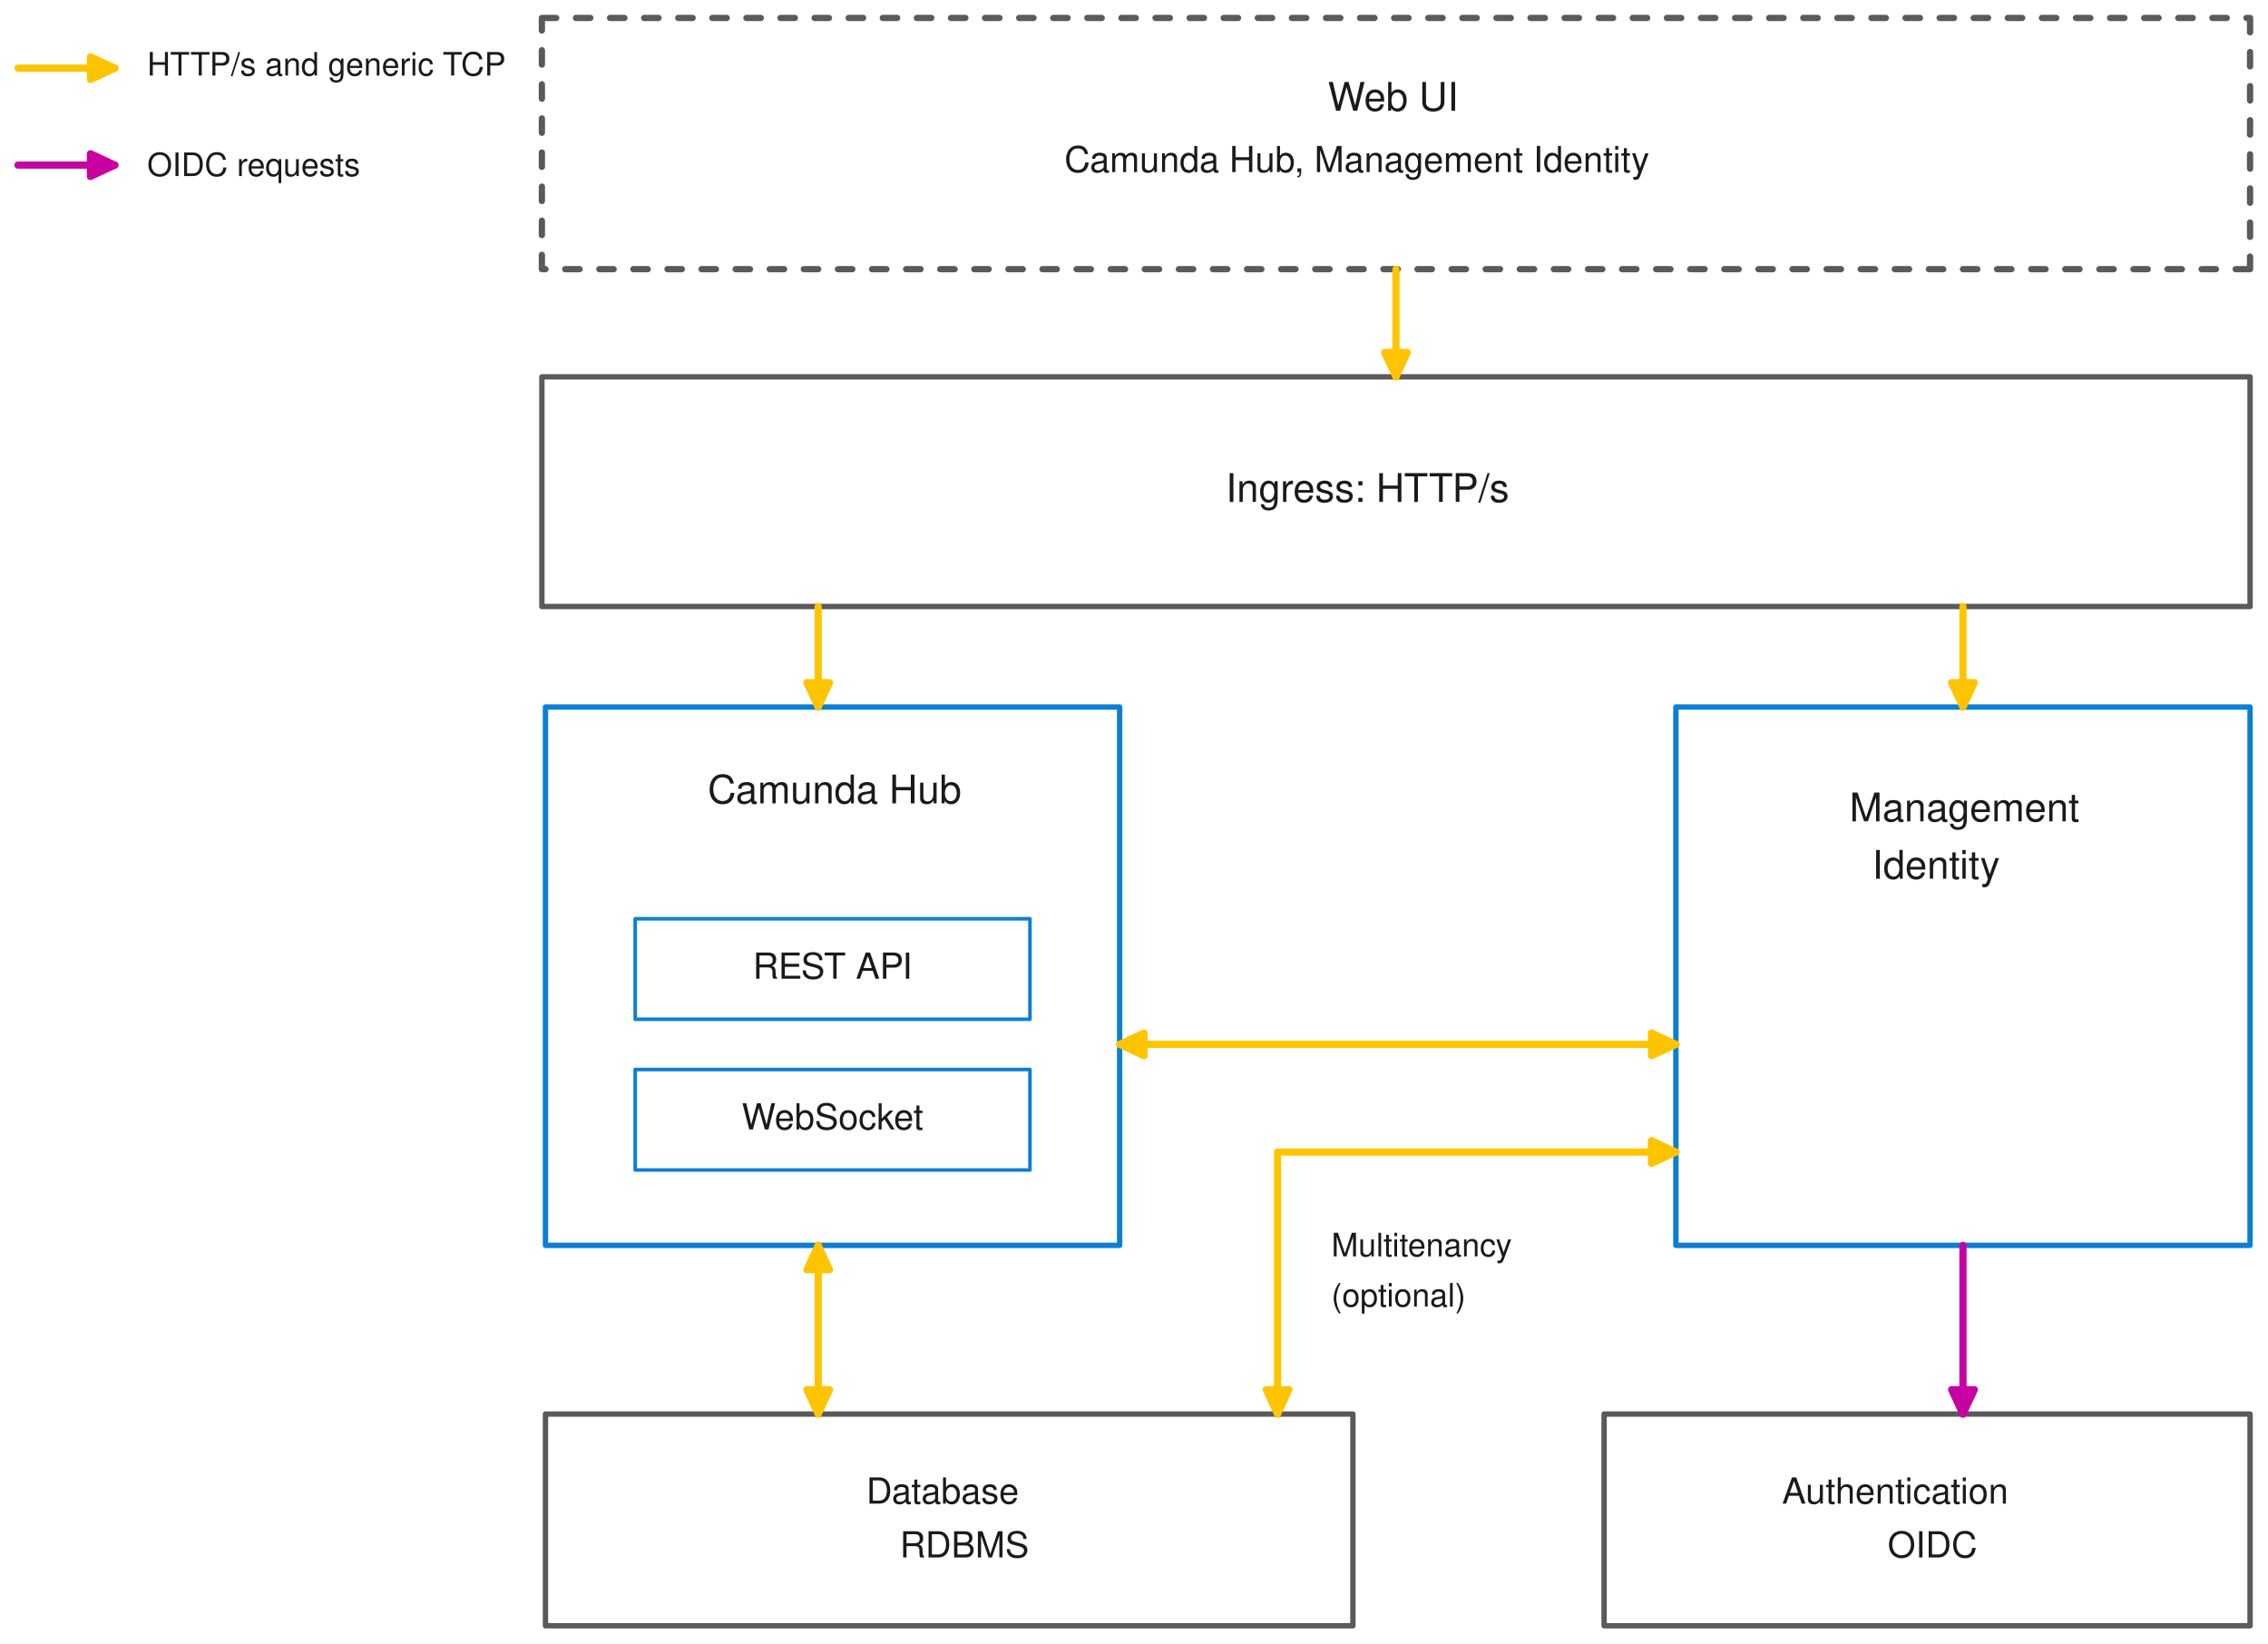
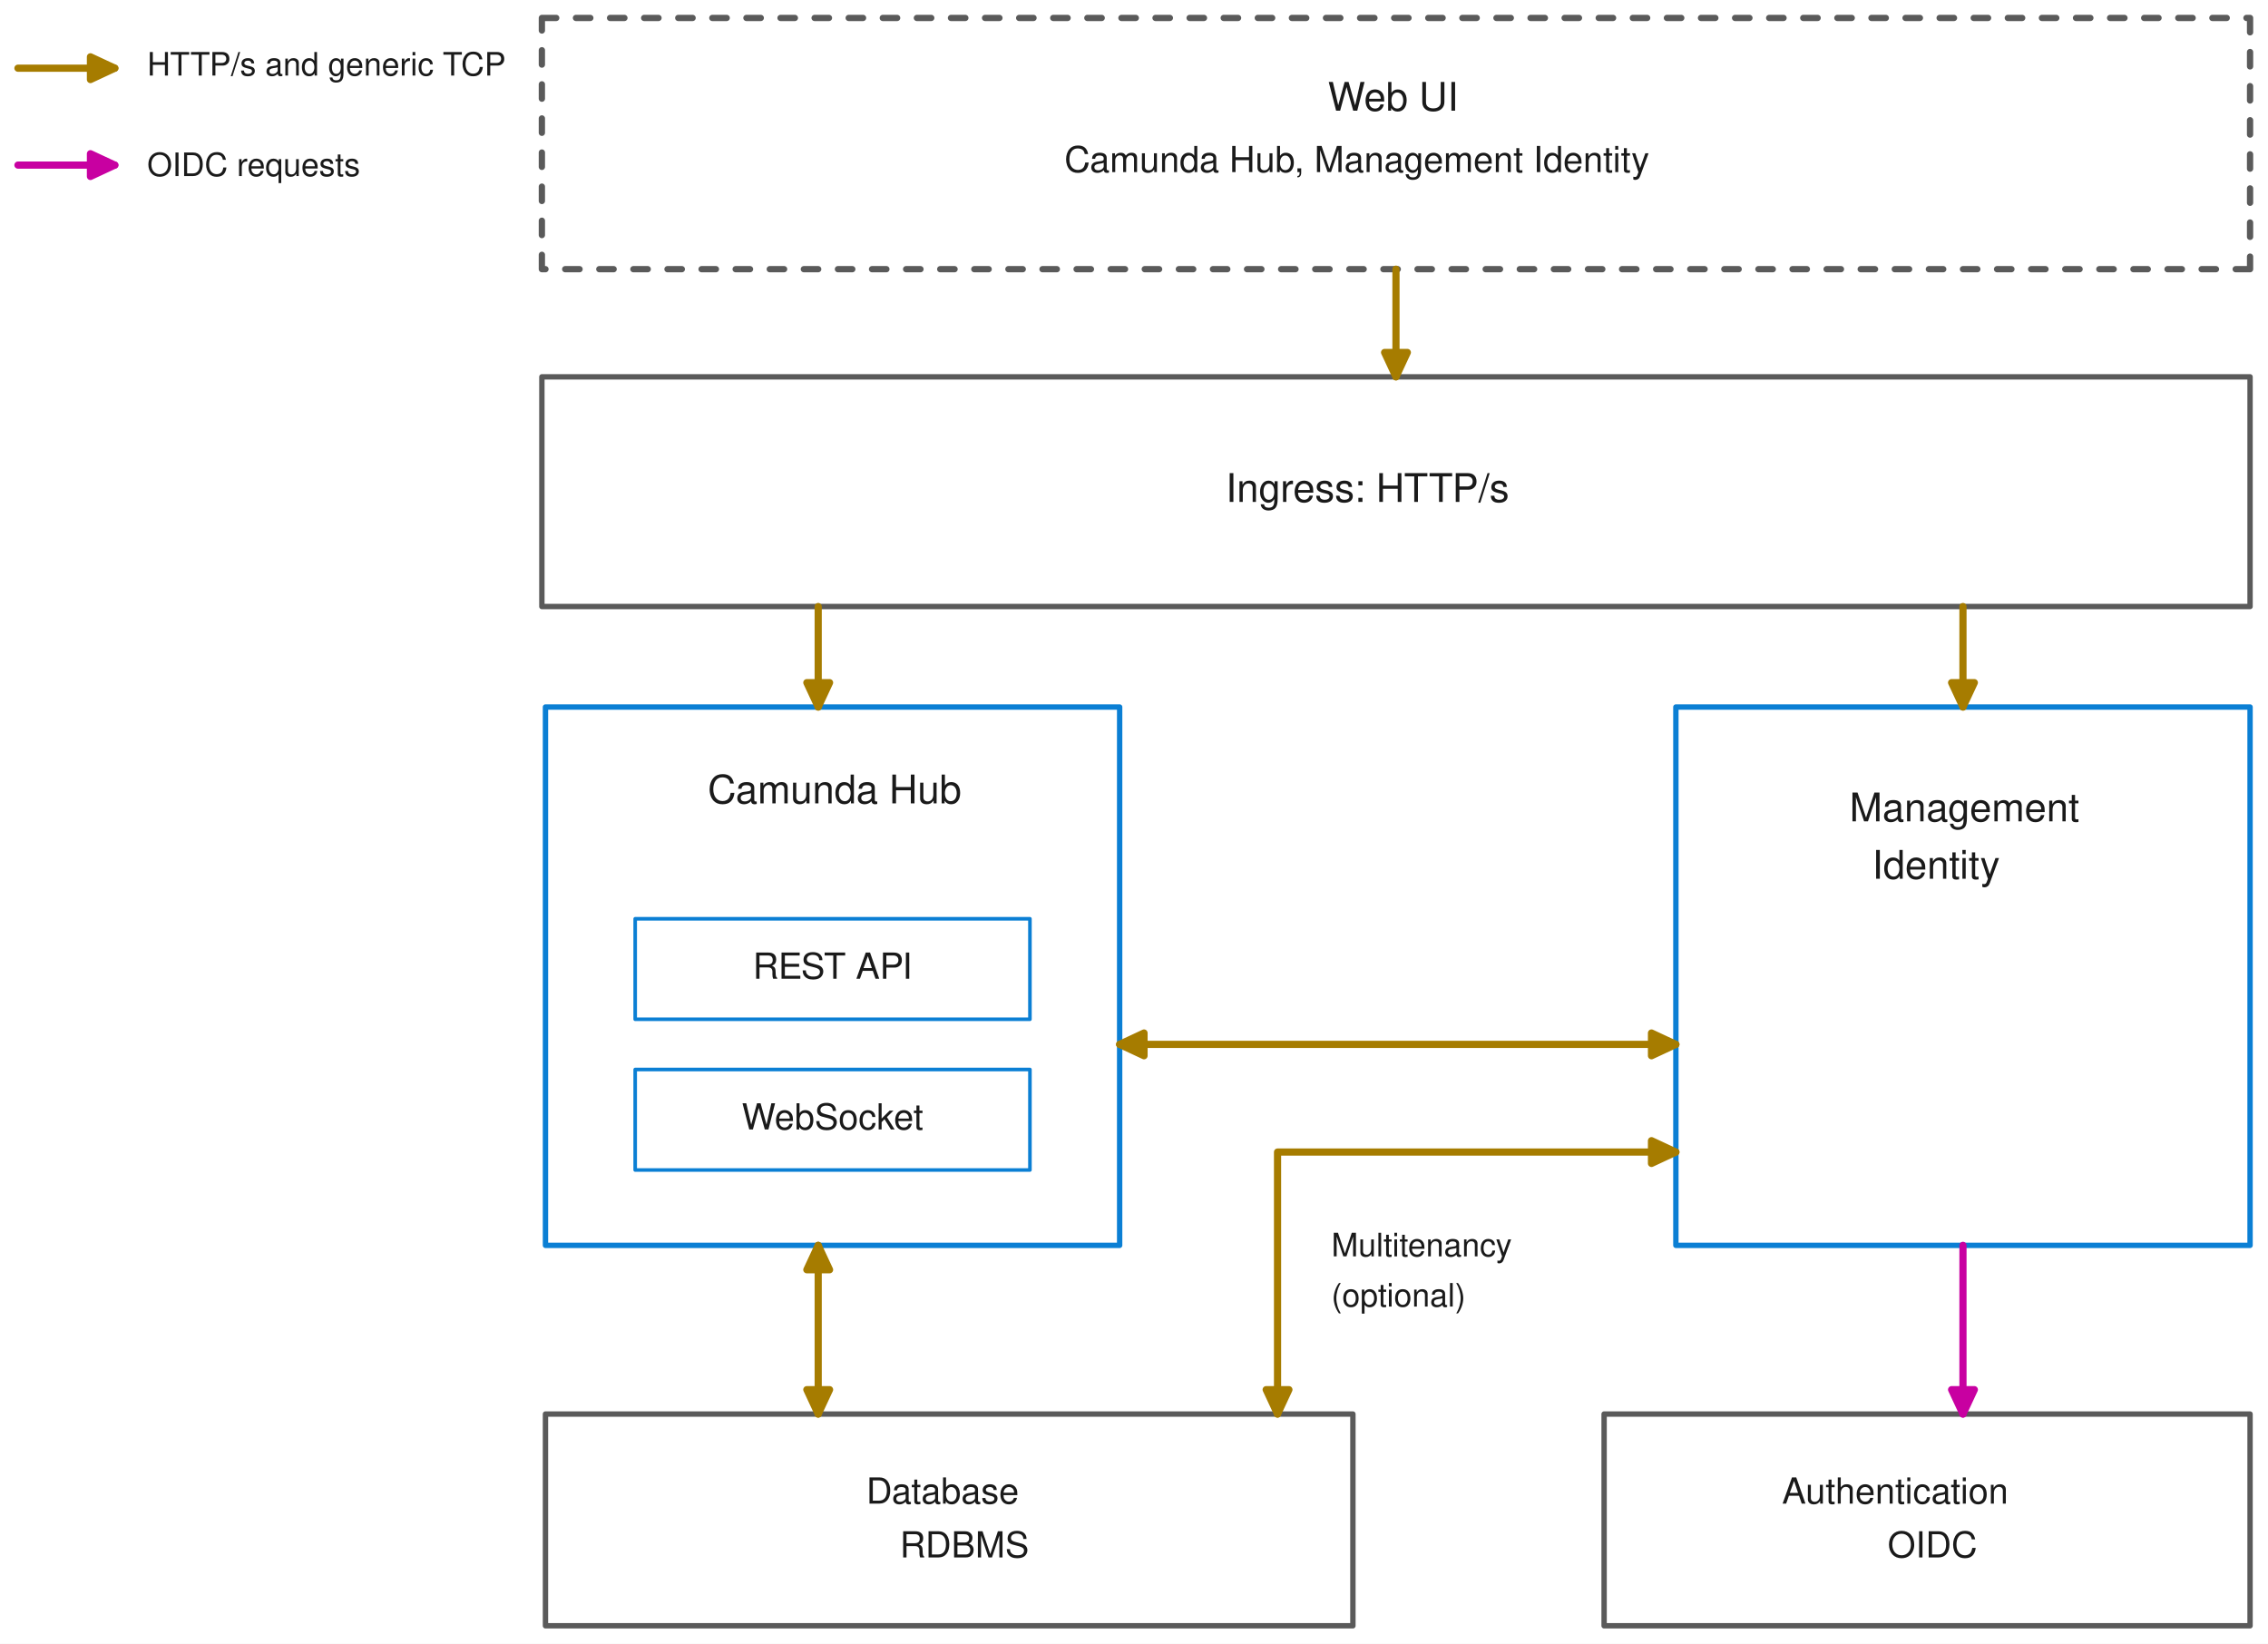
<svg xmlns="http://www.w3.org/2000/svg" version="1.1" viewBox="0 0 1264 916" width="2528" height="1832">
  <defs>
    <style class="style-fonts">
      </style>
  </defs>
  <rect x="0" y="0" width="1264" height="916" fill="#ffffff" />
  <g stroke-linecap="round">
    <g transform="translate(10 38) rotate(0 27 0)">
-       <path d="M0 0 C11.04 0, 22.09 0, 54 0 M0 0 C21.27 0, 42.53 0, 54 0" stroke="#ffc400" stroke-width="4" fill="none" />
+       <path d="M0 0 C11.04 0, 22.09 0, 54 0 M0 0 C21.27 0, 42.53 0, 54 0" stroke="#a67c00" stroke-width="4" fill="none" />
    </g>
    <g transform="translate(10 38) rotate(0 27 0)">
-       <path d="M54 0 L40.41 6.34 L40.41 -6.34 L54 0" stroke="none" stroke-width="0" fill="#ffc400" fill-rule="evenodd" />
-       <path d="M54 0 C51.22 1.3, 48.44 2.59, 40.41 6.34 M54 0 C48.65 2.5, 43.29 4.99, 40.41 6.34 M40.41 6.34 C40.41 2.11, 40.41 -2.12, 40.41 -6.34 M40.41 6.34 C40.41 2.77, 40.41 -0.8, 40.41 -6.34 M40.41 -6.34 C44.66 -4.36, 48.91 -2.37, 54 0 M40.41 -6.34 C44.61 -4.38, 48.81 -2.42, 54 0 M54 0 C54 0, 54 0, 54 0 M54 0 C54 0, 54 0, 54 0" stroke="#ffc400" stroke-width="4" fill="none" />
+       <path d="M54 0 L40.41 6.34 L40.41 -6.34 L54 0" stroke="none" stroke-width="0" fill="#a67c00" fill-rule="evenodd" />
+       <path d="M54 0 C51.22 1.3, 48.44 2.59, 40.41 6.34 M54 0 C48.65 2.5, 43.29 4.99, 40.41 6.34 M40.41 6.34 C40.41 2.11, 40.41 -2.12, 40.41 -6.34 M40.41 6.34 C40.41 2.77, 40.41 -0.8, 40.41 -6.34 M40.41 -6.34 C44.66 -4.36, 48.91 -2.37, 54 0 M40.41 -6.34 C44.61 -4.38, 48.81 -2.42, 54 0 M54 0 C54 0, 54 0, 54 0 M54 0 C54 0, 54 0, 54 0" stroke="#a67c00" stroke-width="4" fill="none" />
    </g>
  </g>
  <mask />
  <g transform="translate(82 26) rotate(0 114.95 11.875)">
    <text x="0" y="16.11" font-family="Helvetica, Segoe UI Emoji" font-size="18px" fill="#1a1a1a" text-anchor="start" style="white-space: pre;" direction="ltr" dominant-baseline="alphabetic">HTTP/s and generic TCP</text>
  </g>
  <g stroke-linecap="round">
    <g transform="translate(10 92) rotate(0 27 0)">
      <path d="M0 0 C11.05 0, 22.09 0, 54 0 M0 0 C10.89 0, 21.79 0, 54 0" stroke="#c800a1" stroke-width="4" fill="none" />
    </g>
    <g transform="translate(10 92) rotate(0 27 0)">
      <path d="M54 0 L40.41 6.34 L40.41 -6.34 L54 0" stroke="none" stroke-width="0" fill="#c800a1" fill-rule="evenodd" />
      <path d="M54 0 C51.22 1.3, 48.44 2.59, 40.41 6.34 M54 0 C51.26 1.28, 48.52 2.56, 40.41 6.34 M40.41 6.34 C40.41 3.48, 40.41 0.63, 40.41 -6.34 M40.41 6.34 C40.41 2.09, 40.41 -2.17, 40.41 -6.34 M40.41 -6.34 C45.49 -3.97, 50.58 -1.6, 54 0 M40.41 -6.34 C44.24 -4.55, 48.07 -2.76, 54 0 M54 0 C54 0, 54 0, 54 0 M54 0 C54 0, 54 0, 54 0" stroke="#c800a1" stroke-width="4" fill="none" />
    </g>
  </g>
  <mask />
  <g transform="translate(82 82) rotate(0 60.775 10.625)">
    <text x="0" y="16.11" font-family="Helvetica, Segoe UI Emoji" font-size="18px" fill="#1a1a1a" text-anchor="start" style="white-space: pre;" direction="ltr" dominant-baseline="alphabetic">OIDC requests</text>
  </g>
  <g stroke-linecap="round" transform="translate(302 10) rotate(0 476 70)">
    <path d="M0 0 C194.8 0, 389.6 0, 952 0 M952 0 C952 29.35, 952 58.7, 952 140 M952 140 C650.04 140, 348.09 140, 0 140 M0 140 C0 85.47, 0 30.95, 0 0" stroke="#5a5a5a" stroke-width="3.5" fill="none" stroke-dasharray="8 11" />
  </g>
  <g transform="translate(740.05 42) rotate(0 37.95 14.375)">
    <text x="0" y="19.69" font-family="Helvetica, Segoe UI Emoji" font-size="22px" fill="#1a1a1a" text-anchor="start" style="white-space: pre;" direction="ltr" dominant-baseline="alphabetic">Web UI</text>
  </g>
  <g transform="translate(593.2 78) rotate(0 184.8 13.125)">
    <text x="0" y="17.9" font-family="Helvetica, Segoe UI Emoji" font-size="20px" fill="#1a1a1a" text-anchor="start" style="white-space: pre;" direction="ltr" dominant-baseline="alphabetic">Camunda Hub, Management Identity</text>
  </g>
  <g stroke-linecap="round" transform="translate(302 210) rotate(0 476 64)">
    <path d="M0 0 C194.89 0, 389.78 0, 952 0 M0 0 C306.08 0, 612.16 0, 952 0 M952 0 C952 32.64, 952 65.28, 952 128 M952 0 C952 34.61, 952 69.22, 952 128 M952 128 C735.86 128, 519.72 128, 0 128 M952 128 C653.27 128, 354.55 128, 0 128 M0 128 C0 79.18, 0 30.37, 0 0 M0 128 C0 83.72, 0 39.43, 0 0" stroke="#5a5a5a" stroke-width="3" fill="none" />
  </g>
  <g transform="translate(683.125 260) rotate(0 94.875 14.375)">
    <text x="0" y="19.69" font-family="Helvetica, Segoe UI Emoji" font-size="22px" fill="#1a1a1a" text-anchor="start" style="white-space: pre;" direction="ltr" dominant-baseline="alphabetic">Ingress: HTTP/s</text>
  </g>
  <g stroke-linecap="round">
    <g transform="translate(778 150) rotate(0 0 30)">
-       <path d="M0 0 C0 12.29, 0 24.57, 0 60 M0 0 C0 19.77, 0 39.53, 0 60" stroke="#ffc400" stroke-width="4" fill="none" />
+       <path d="M0 0 C0 12.29, 0 24.57, 0 60 M0 0 C0 19.77, 0 39.53, 0 60" stroke="#a67c00" stroke-width="4" fill="none" />
    </g>
    <g transform="translate(778 150) rotate(0 0 30)">
-       <path d="M0 60 L-6.34 46.41 L6.34 46.41 L0 60" stroke="none" stroke-width="0" fill="#ffc400" fill-rule="evenodd" />
-       <path d="M0 60 C-1.3 57.22, -2.6 54.43, -6.34 46.41 M0 60 C-2.09 55.52, -4.18 51.04, -6.34 46.41 M-6.34 46.41 C-1.94 46.41, 2.46 46.41, 6.34 46.41 M-6.34 46.41 C-2.23 46.41, 1.88 46.41, 6.34 46.41 M6.34 46.41 C4.51 50.32, 2.69 54.24, 0 60 M6.34 46.41 C4.52 50.3, 2.71 54.2, 0 60 M0 60 C0 60, 0 60, 0 60 M0 60 C0 60, 0 60, 0 60" stroke="#ffc400" stroke-width="4" fill="none" />
+       <path d="M0 60 L-6.34 46.41 L6.34 46.41 L0 60" stroke="none" stroke-width="0" fill="#a67c00" fill-rule="evenodd" />
+       <path d="M0 60 C-1.3 57.22, -2.6 54.43, -6.34 46.41 M0 60 C-2.09 55.52, -4.18 51.04, -6.34 46.41 M-6.34 46.41 C-1.94 46.41, 2.46 46.41, 6.34 46.41 M-6.34 46.41 C-2.23 46.41, 1.88 46.41, 6.34 46.41 M6.34 46.41 C4.51 50.32, 2.69 54.24, 0 60 M6.34 46.41 C4.52 50.3, 2.71 54.2, 0 60 M0 60 C0 60, 0 60, 0 60 M0 60 C0 60, 0 60, 0 60" stroke="#a67c00" stroke-width="4" fill="none" />
    </g>
  </g>
  <mask />
  <g stroke-linecap="round" transform="translate(304 394) rotate(0 160 150)">
    <path d="M0 0 C65.54 0, 131.08 0, 320 0 M0 0 C74.68 0, 149.37 0, 320 0 M320 0 C320 117.84, 320 235.67, 320 300 M320 0 C320 105.39, 320 210.78, 320 300 M320 300 C249.98 300, 179.96 300, 0 300 M320 300 C200.68 300, 81.35 300, 0 300 M0 300 C0 199.25, 0 98.51, 0 0 M0 300 C0 201.62, 0 103.25, 0 0" stroke="#0b7fd4" stroke-width="3" fill="none" />
  </g>
  <g transform="translate(394.425 428) rotate(0 69.575 14.375)">
    <text x="0" y="19.69" font-family="Helvetica, Segoe UI Emoji" font-size="22px" fill="#1a1a1a" text-anchor="start" style="white-space: pre;" direction="ltr" dominant-baseline="alphabetic">Camunda Hub</text>
  </g>
  <g stroke-linecap="round" transform="translate(354 512) rotate(0 110 28)">
    <path d="M0 0 C45.07 0, 90.14 0, 220 0 M0 0 C53.09 0, 106.17 0, 220 0 M220 0 C220 15.94, 220 31.88, 220 56 M220 0 C220 11.49, 220 22.99, 220 56 M220 56 C158.4 56, 96.8 56, 0 56 M220 56 C143.97 56, 67.93 56, 0 56 M0 56 C0 38.89, 0 21.79, 0 0 M0 56 C0 42.04, 0 28.09, 0 0" stroke="#0b7fd4" stroke-width="2" fill="none" />
  </g>
  <g transform="translate(420 527.5) rotate(0 44 12.5)">
    <text x="44" y="17.9" font-family="Helvetica, Segoe UI Emoji" font-size="20px" fill="#1a1a1a" text-anchor="middle" style="white-space: pre;" direction="ltr" dominant-baseline="alphabetic">REST API</text>
  </g>
  <g stroke-linecap="round" transform="translate(354 596) rotate(0 110 28)">
    <path d="M0 0 C45.09 0, 90.17 0, 220 0 M0 0 C54.83 0, 109.65 0, 220 0 M220 0 C220 21.09, 220 42.17, 220 56 M220 0 C220 14.51, 220 29.03, 220 56 M220 56 C144.94 56, 69.88 56, 0 56 M220 56 C149.96 56, 79.93 56, 0 56 M0 56 C0 40.6, 0 25.19, 0 0 M0 56 C0 35.25, 0 14.5, 0 0" stroke="#0b7fd4" stroke-width="2" fill="none" />
  </g>
  <g transform="translate(414.5 611.5) rotate(0 49.5 12.5)">
    <text x="49.5" y="17.9" font-family="Helvetica, Segoe UI Emoji" font-size="20px" fill="#1a1a1a" text-anchor="middle" style="white-space: pre;" direction="ltr" dominant-baseline="alphabetic">WebSocket</text>
  </g>
  <g stroke-linecap="round" transform="translate(934 394) rotate(0 160 150)">
    <path d="M0 0 C65.6 0, 131.2 0, 320 0 M0 0 C82.28 0, 164.56 0, 320 0 M320 0 C320 80.52, 320 161.03, 320 300 M320 0 C320 93.94, 320 187.88, 320 300 M320 300 C255.25 300, 190.49 300, 0 300 M320 300 C226.86 300, 133.71 300, 0 300 M0 300 C0 226.59, 0 153.18, 0 0 M0 300 C0 212.46, 0 124.91, 0 0" stroke="#0b7fd4" stroke-width="3" fill="none" />
  </g>
  <g transform="translate(1030.75 438) rotate(0 63.25 14.375)">
    <text x="0" y="19.69" font-family="Helvetica, Segoe UI Emoji" font-size="22px" fill="#1a1a1a" text-anchor="start" style="white-space: pre;" direction="ltr" dominant-baseline="alphabetic">Management</text>
  </g>
  <g transform="translate(1043.4 470) rotate(0 50.6 14.375)">
    <text x="0" y="19.69" font-family="Helvetica, Segoe UI Emoji" font-size="22px" fill="#1a1a1a" text-anchor="start" style="white-space: pre;" direction="ltr" dominant-baseline="alphabetic">Identity</text>
  </g>
  <g stroke-linecap="round" transform="translate(304 788) rotate(0 225 59)">
    <path d="M0 0 C92.29 0, 184.58 0, 450 0 M0 0 C166.05 0, 332.09 0, 450 0 M450 0 C450 24.33, 450 48.66, 450 118 M450 0 C450 46.5, 450 92.99, 450 118 M450 118 C272.64 118, 95.29 118, 0 118 M450 118 C292.43 118, 134.85 118, 0 118 M0 118 C0 70.9, 0 23.8, 0 0 M0 118 C0 85.7, 0 53.39, 0 0" stroke="#5a5a5a" stroke-width="3" fill="none" />
  </g>
  <g transform="translate(482.8 820) rotate(0 46.2 13.125)">
    <text x="0" y="17.9" font-family="Helvetica, Segoe UI Emoji" font-size="20px" fill="#1a1a1a" text-anchor="start" style="white-space: pre;" direction="ltr" dominant-baseline="alphabetic">Database</text>
  </g>
  <g transform="translate(501.5 850) rotate(0 27.5 12.5)">
    <text x="0" y="17.9" font-family="Helvetica, Segoe UI Emoji" font-size="20px" fill="#1a1a1a" text-anchor="start" style="white-space: pre;" direction="ltr" dominant-baseline="alphabetic">RDBMS</text>
  </g>
  <g stroke-linecap="round" transform="translate(894 788) rotate(0 180 59)">
    <path d="M0 0 C73.87 0, 147.74 0, 360 0 M0 0 C101.11 0, 202.22 0, 360 0 M360 0 C360 40.59, 360 81.18, 360 118 M360 0 C360 32.44, 360 64.89, 360 118 M360 118 C221.08 118, 82.16 118, 0 118 M360 118 C284.67 118, 209.33 118, 0 118 M0 118 C0 76.28, 0 34.55, 0 0 M0 118 C0 87.83, 0 57.65, 0 0" stroke="#5a5a5a" stroke-width="3" fill="none" />
  </g>
  <g transform="translate(993.15 820) rotate(0 80.85 13.125)">
    <text x="0" y="17.9" font-family="Helvetica, Segoe UI Emoji" font-size="20px" fill="#1a1a1a" text-anchor="start" style="white-space: pre;" direction="ltr" dominant-baseline="alphabetic">Authentication</text>
  </g>
  <g transform="translate(1052 850) rotate(0 22 12.5)">
    <text x="0" y="17.9" font-family="Helvetica, Segoe UI Emoji" font-size="20px" fill="#1a1a1a" text-anchor="start" style="white-space: pre;" direction="ltr" dominant-baseline="alphabetic">OIDC</text>
  </g>
  <g stroke-linecap="round">
    <g transform="translate(456 338) rotate(0 0 28)">
-       <path d="M0 0 C0 11.5, 0 22.99, 0 56 M0 0 C0 21.99, 0 43.99, 0 56" stroke="#ffc400" stroke-width="4" fill="none" />
+       <path d="M0 0 C0 11.5, 0 22.99, 0 56 M0 0 C0 21.99, 0 43.99, 0 56" stroke="#a67c00" stroke-width="4" fill="none" />
    </g>
    <g transform="translate(456 338) rotate(0 0 28)">
-       <path d="M0 56 L-6.34 42.41 L6.34 42.41 L0 56" stroke="none" stroke-width="0" fill="#ffc400" fill-rule="evenodd" />
-       <path d="M0 56 C-1.3 53.21, -2.6 50.42, -6.34 42.41 M0 56 C-2.49 50.66, -4.98 45.32, -6.34 42.41 M-6.34 42.41 C-2.77 42.41, 0.81 42.41, 6.34 42.41 M-6.34 42.41 C-1.83 42.41, 2.68 42.41, 6.34 42.41 M6.34 42.41 C3.95 47.54, 1.55 52.67, 0 56 M6.34 42.41 C4.64 46.05, 2.94 49.7, 0 56 M0 56 C0 56, 0 56, 0 56 M0 56 C0 56, 0 56, 0 56" stroke="#ffc400" stroke-width="4" fill="none" />
+       <path d="M0 56 L-6.34 42.41 L6.34 42.41 L0 56" stroke="none" stroke-width="0" fill="#a67c00" fill-rule="evenodd" />
+       <path d="M0 56 C-1.3 53.21, -2.6 50.42, -6.34 42.41 M0 56 C-2.49 50.66, -4.98 45.32, -6.34 42.41 M-6.34 42.41 C-2.77 42.41, 0.81 42.41, 6.34 42.41 M-6.34 42.41 C-1.83 42.41, 2.68 42.41, 6.34 42.41 M6.34 42.41 C3.95 47.54, 1.55 52.67, 0 56 M6.34 42.41 C4.64 46.05, 2.94 49.7, 0 56 M0 56 C0 56, 0 56, 0 56 M0 56 C0 56, 0 56, 0 56" stroke="#a67c00" stroke-width="4" fill="none" />
    </g>
  </g>
  <mask />
  <g stroke-linecap="round">
    <g transform="translate(1094 338) rotate(0 0 28)">
-       <path d="M0 0 C0 11.5, 0 23, 0 56 M0 0 C0 16.61, 0 33.23, 0 56" stroke="#ffc400" stroke-width="4" fill="none" />
+       <path d="M0 0 C0 11.5, 0 23, 0 56 M0 0 C0 16.61, 0 33.23, 0 56" stroke="#a67c00" stroke-width="4" fill="none" />
    </g>
    <g transform="translate(1094 338) rotate(0 0 28)">
-       <path d="M0 56 L-6.34 42.41 L6.34 42.41 L0 56" stroke="none" stroke-width="0" fill="#ffc400" fill-rule="evenodd" />
-       <path d="M0 56 C-1.3 53.21, -2.6 50.42, -6.34 42.41 M0 56 C-1.88 51.97, -3.76 47.93, -6.34 42.41 M-6.34 42.41 C-2.18 42.41, 1.97 42.41, 6.34 42.41 M-6.34 42.41 C-1.49 42.41, 3.37 42.41, 6.34 42.41 M6.34 42.41 C4.39 46.6, 2.43 50.79, 0 56 M6.34 42.41 C4.09 47.23, 1.84 52.05, 0 56 M0 56 C0 56, 0 56, 0 56 M0 56 C0 56, 0 56, 0 56" stroke="#ffc400" stroke-width="4" fill="none" />
+       <path d="M0 56 L-6.34 42.41 L6.34 42.41 L0 56" stroke="none" stroke-width="0" fill="#a67c00" fill-rule="evenodd" />
+       <path d="M0 56 C-1.3 53.21, -2.6 50.42, -6.34 42.41 M0 56 C-1.88 51.97, -3.76 47.93, -6.34 42.41 M-6.34 42.41 C-2.18 42.41, 1.97 42.41, 6.34 42.41 M-6.34 42.41 C-1.49 42.41, 3.37 42.41, 6.34 42.41 M6.34 42.41 C4.39 46.6, 2.43 50.79, 0 56 M6.34 42.41 C4.09 47.23, 1.84 52.05, 0 56 M0 56 C0 56, 0 56, 0 56 M0 56 C0 56, 0 56, 0 56" stroke="#a67c00" stroke-width="4" fill="none" />
    </g>
  </g>
  <mask />
  <g stroke-linecap="round">
    <g transform="translate(624 582) rotate(0 155 0)">
-       <path d="M0 0 C63.66 0, 127.31 0, 310 0 M0 0 C62.2 0, 124.4 0, 310 0" stroke="#ffc400" stroke-width="4" fill="none" />
+       <path d="M0 0 C63.66 0, 127.31 0, 310 0 M0 0 C62.2 0, 124.4 0, 310 0" stroke="#a67c00" stroke-width="4" fill="none" />
    </g>
    <g transform="translate(624 582) rotate(0 155 0)">
-       <path d="M0 0 L13.59 -6.34 L13.59 6.34 L0 0" stroke="none" stroke-width="0" fill="#ffc400" fill-rule="evenodd" />
-       <path d="M0 0 C2.79 -1.3, 5.58 -2.6, 13.59 -6.34 M0 0 C2.73 -1.27, 5.46 -2.54, 13.59 -6.34 M13.59 -6.34 C13.59 -1.6, 13.59 3.14, 13.59 6.34 M13.59 -6.34 C13.59 -3.68, 13.59 -1.02, 13.59 6.34 M13.59 6.34 C10.35 4.83, 7.1 3.31, 0 0 M13.59 6.34 C10.32 4.81, 7.04 3.28, 0 0 M0 0 C0 0, 0 0, 0 0 M0 0 C0 0, 0 0, 0 0" stroke="#ffc400" stroke-width="4" fill="none" />
+       <path d="M0 0 L13.59 -6.34 L13.59 6.34 L0 0" stroke="none" stroke-width="0" fill="#a67c00" fill-rule="evenodd" />
+       <path d="M0 0 C2.79 -1.3, 5.58 -2.6, 13.59 -6.34 M0 0 C2.73 -1.27, 5.46 -2.54, 13.59 -6.34 M13.59 -6.34 C13.59 -1.6, 13.59 3.14, 13.59 6.34 M13.59 -6.34 C13.59 -3.68, 13.59 -1.02, 13.59 6.34 M13.59 6.34 C10.35 4.83, 7.1 3.31, 0 0 M13.59 6.34 C10.32 4.81, 7.04 3.28, 0 0 M0 0 C0 0, 0 0, 0 0 M0 0 C0 0, 0 0, 0 0" stroke="#a67c00" stroke-width="4" fill="none" />
    </g>
    <g transform="translate(624 582) rotate(0 155 0)">
-       <path d="M310 0 L296.41 6.34 L296.41 -6.34 L310 0" stroke="none" stroke-width="0" fill="#ffc400" fill-rule="evenodd" />
-       <path d="M310 0 C307.21 1.3, 304.42 2.6, 296.41 6.34 M310 0 C307.27 1.27, 304.54 2.54, 296.41 6.34 M296.41 6.34 C296.41 1.6, 296.41 -3.14, 296.41 -6.34 M296.41 6.34 C296.41 3.68, 296.41 1.02, 296.41 -6.34 M296.41 -6.34 C299.65 -4.83, 302.9 -3.31, 310 0 M296.41 -6.34 C299.68 -4.81, 302.96 -3.28, 310 0 M310 0 C310 0, 310 0, 310 0 M310 0 C310 0, 310 0, 310 0" stroke="#ffc400" stroke-width="4" fill="none" />
+       <path d="M310 0 L296.41 6.34 L296.41 -6.34 L310 0" stroke="none" stroke-width="0" fill="#a67c00" fill-rule="evenodd" />
+       <path d="M310 0 C307.21 1.3, 304.42 2.6, 296.41 6.34 M310 0 C307.27 1.27, 304.54 2.54, 296.41 6.34 M296.41 6.34 C296.41 1.6, 296.41 -3.14, 296.41 -6.34 M296.41 6.34 C296.41 3.68, 296.41 1.02, 296.41 -6.34 M296.41 -6.34 C299.65 -4.83, 302.9 -3.31, 310 0 M296.41 -6.34 C299.68 -4.81, 302.96 -3.28, 310 0 M310 0 C310 0, 310 0, 310 0 M310 0 C310 0, 310 0, 310 0" stroke="#a67c00" stroke-width="4" fill="none" />
    </g>
  </g>
  <mask />
  <g stroke-linecap="round">
    <g transform="translate(456 694) rotate(0 0 47)">
-       <path d="M0 0 C0 19.31, 0 38.61, 0 94 M0 0 C0 28.63, 0 57.27, 0 94" stroke="#ffc400" stroke-width="4" fill="none" />
+       <path d="M0 0 C0 19.31, 0 38.61, 0 94 M0 0 C0 28.63, 0 57.27, 0 94" stroke="#a67c00" stroke-width="4" fill="none" />
    </g>
    <g transform="translate(456 694) rotate(0 0 47)">
-       <path d="M0 0 L6.34 13.59 L-6.34 13.59 L0 0" stroke="none" stroke-width="0" fill="#ffc400" fill-rule="evenodd" />
-       <path d="M0 0 C1.3 2.79, 2.6 5.58, 6.34 13.59 M0 0 C1.93 4.14, 3.86 8.28, 6.34 13.59 M6.34 13.59 C3.56 13.59, 0.77 13.59, -6.34 13.59 M6.34 13.59 C3.34 13.59, 0.34 13.59, -6.34 13.59 M-6.34 13.59 C-4 8.57, -1.66 3.55, 0 0 M-6.34 13.59 C-4.26 9.14, -2.19 4.69, 0 0 M0 0 C0 0, 0 0, 0 0 M0 0 C0 0, 0 0, 0 0" stroke="#ffc400" stroke-width="4" fill="none" />
+       <path d="M0 0 L6.34 13.59 L-6.34 13.59 L0 0" stroke="none" stroke-width="0" fill="#a67c00" fill-rule="evenodd" />
+       <path d="M0 0 C1.3 2.79, 2.6 5.58, 6.34 13.59 M0 0 C1.93 4.14, 3.86 8.28, 6.34 13.59 M6.34 13.59 C3.56 13.59, 0.77 13.59, -6.34 13.59 M6.34 13.59 C3.34 13.59, 0.34 13.59, -6.34 13.59 M-6.34 13.59 C-4 8.57, -1.66 3.55, 0 0 M-6.34 13.59 C-4.26 9.14, -2.19 4.69, 0 0 M0 0 C0 0, 0 0, 0 0 M0 0 C0 0, 0 0, 0 0" stroke="#a67c00" stroke-width="4" fill="none" />
    </g>
    <g transform="translate(456 694) rotate(0 0 47)">
-       <path d="M0 94 L-6.34 80.41 L6.34 80.41 L0 94" stroke="none" stroke-width="0" fill="#ffc400" fill-rule="evenodd" />
-       <path d="M0 94 C-1.3 91.21, -2.6 88.42, -6.34 80.41 M0 94 C-1.93 89.86, -3.86 85.72, -6.34 80.41 M-6.34 80.41 C-3.56 80.41, -0.77 80.41, 6.34 80.41 M-6.34 80.41 C-3.34 80.41, -0.34 80.41, 6.34 80.41 M6.34 80.41 C4 85.43, 1.66 90.45, 0 94 M6.34 80.41 C4.26 84.86, 2.19 89.31, 0 94 M0 94 C0 94, 0 94, 0 94 M0 94 C0 94, 0 94, 0 94" stroke="#ffc400" stroke-width="4" fill="none" />
+       <path d="M0 94 L-6.34 80.41 L6.34 80.41 L0 94" stroke="none" stroke-width="0" fill="#a67c00" fill-rule="evenodd" />
+       <path d="M0 94 C-1.3 91.21, -2.6 88.42, -6.34 80.41 M0 94 C-1.93 89.86, -3.86 85.72, -6.34 80.41 M-6.34 80.41 C-3.56 80.41, -0.77 80.41, 6.34 80.41 M-6.34 80.41 C-3.34 80.41, -0.34 80.41, 6.34 80.41 M6.34 80.41 C4 85.43, 1.66 90.45, 0 94 M6.34 80.41 C4.26 84.86, 2.19 89.31, 0 94 M0 94 C0 94, 0 94, 0 94 M0 94 C0 94, 0 94, 0 94" stroke="#a67c00" stroke-width="4" fill="none" />
    </g>
  </g>
  <mask />
  <g stroke-linecap="round">
    <g transform="translate(712 788) rotate(0 111 -73)">
-       <path d="M0 0 C0 -29.99, 0 -59.98, 0 -146 M0 0 C0 -30.45, 0 -60.9, 0 -146 M0 -146 C58.95 -146, 117.9 -146, 222 -146 M0 -146 C58.55 -146, 117.1 -146, 222 -146" stroke="#ffc400" stroke-width="4" fill="none" />
+       <path d="M0 0 C0 -29.99, 0 -59.98, 0 -146 M0 0 C0 -30.45, 0 -60.9, 0 -146 M0 -146 C58.95 -146, 117.9 -146, 222 -146 M0 -146 C58.55 -146, 117.1 -146, 222 -146" stroke="#a67c00" stroke-width="4" fill="none" />
    </g>
    <g transform="translate(712 788) rotate(0 111 -73)">
-       <path d="M0 0 L-6.34 -13.59 L6.34 -13.59 L0 0" stroke="none" stroke-width="0" fill="#ffc400" fill-rule="evenodd" />
-       <path d="M0 0 C-1.3 -2.79, -2.6 -5.58, -6.34 -13.59 M0 0 C-1.32 -2.84, -2.64 -5.67, -6.34 -13.59 M-6.34 -13.59 C-2.97 -13.59, 0.39 -13.59, 6.34 -13.59 M-6.34 -13.59 C-3 -13.59, 0.35 -13.59, 6.34 -13.59 M6.34 -13.59 C4.44 -9.52, 2.54 -5.44, 0 0 M6.34 -13.59 C4.98 -10.69, 3.63 -7.78, 0 0 M0 0 C0 0, 0 0, 0 0 M0 0 C0 0, 0 0, 0 0" stroke="#ffc400" stroke-width="4" fill="none" />
+       <path d="M0 0 L-6.34 -13.59 L6.34 -13.59 L0 0" stroke="none" stroke-width="0" fill="#a67c00" fill-rule="evenodd" />
+       <path d="M0 0 C-1.3 -2.79, -2.6 -5.58, -6.34 -13.59 M0 0 C-1.32 -2.84, -2.64 -5.67, -6.34 -13.59 M-6.34 -13.59 C-2.97 -13.59, 0.39 -13.59, 6.34 -13.59 M-6.34 -13.59 C-3 -13.59, 0.35 -13.59, 6.34 -13.59 M6.34 -13.59 C4.44 -9.52, 2.54 -5.44, 0 0 M6.34 -13.59 C4.98 -10.69, 3.63 -7.78, 0 0 M0 0 C0 0, 0 0, 0 0 M0 0 C0 0, 0 0, 0 0" stroke="#a67c00" stroke-width="4" fill="none" />
    </g>
    <g transform="translate(712 788) rotate(0 111 -73)">
-       <path d="M222 -146 L208.41 -139.66 L208.41 -152.34 L222 -146" stroke="none" stroke-width="0" fill="#ffc400" fill-rule="evenodd" />
-       <path d="M222 -146 C219.21 -144.7, 216.42 -143.4, 208.41 -139.66 M222 -146 C219.16 -144.68, 216.33 -143.36, 208.41 -139.66 M208.41 -139.66 C208.41 -143.03, 208.41 -146.39, 208.41 -152.34 M208.41 -139.66 C208.41 -143, 208.41 -146.35, 208.41 -152.34 M208.41 -152.34 C212.48 -150.44, 216.56 -148.54, 222 -146 M208.41 -152.34 C211.31 -150.98, 214.22 -149.63, 222 -146 M222 -146 C222 -146, 222 -146, 222 -146 M222 -146 C222 -146, 222 -146, 222 -146" stroke="#ffc400" stroke-width="4" fill="none" />
+       <path d="M222 -146 L208.41 -139.66 L208.41 -152.34 L222 -146" stroke="none" stroke-width="0" fill="#a67c00" fill-rule="evenodd" />
+       <path d="M222 -146 C219.21 -144.7, 216.42 -143.4, 208.41 -139.66 M222 -146 C219.16 -144.68, 216.33 -143.36, 208.41 -139.66 M208.41 -139.66 C208.41 -143.03, 208.41 -146.39, 208.41 -152.34 M208.41 -139.66 C208.41 -143, 208.41 -146.35, 208.41 -152.34 M208.41 -152.34 C212.48 -150.44, 216.56 -148.54, 222 -146 M208.41 -152.34 C211.31 -150.98, 214.22 -149.63, 222 -146 M222 -146 C222 -146, 222 -146, 222 -146 M222 -146 C222 -146, 222 -146, 222 -146" stroke="#a67c00" stroke-width="4" fill="none" />
    </g>
  </g>
  <mask />
  <g transform="translate(742 684) rotate(0 62.7 11.875)">
    <text x="0" y="16.11" font-family="Helvetica, Segoe UI Emoji" font-size="18px" fill="#1a1a1a" text-anchor="start" style="white-space: pre;" direction="ltr" dominant-baseline="alphabetic">Multitenancy</text>
  </g>
  <g transform="translate(742 712) rotate(0 52.25 11.875)">
    <text x="0" y="16.11" font-family="Helvetica, Segoe UI Emoji" font-size="18px" fill="#1a1a1a" text-anchor="start" style="white-space: pre;" direction="ltr" dominant-baseline="alphabetic">(optional)</text>
  </g>
  <g stroke-linecap="round">
    <g transform="translate(1094 694) rotate(0 0 47)">
      <path d="M0 0 C0 19.32, 0 38.63, 0 94 M0 0 C0 30.12, 0 60.24, 0 94" stroke="#c800a1" stroke-width="4" fill="none" />
    </g>
    <g transform="translate(1094 694) rotate(0 0 47)">
      <path d="M0 94 L-6.34 80.41 L6.34 80.41 L0 94" stroke="none" stroke-width="0" fill="#c800a1" fill-rule="evenodd" />
      <path d="M0 94 C-1.3 91.21, -2.61 88.41, -6.34 80.41 M0 94 C-2.03 89.64, -4.06 85.29, -6.34 80.41 M-6.34 80.41 C-3.76 80.41, -1.18 80.41, 6.34 80.41 M-6.34 80.41 C-1.97 80.41, 2.4 80.41, 6.34 80.41 M6.34 80.41 C4.49 84.37, 2.64 88.34, 0 94 M6.34 80.41 C4.61 84.12, 2.88 87.83, 0 94 M0 94 C0 94, 0 94, 0 94 M0 94 C0 94, 0 94, 0 94" stroke="#c800a1" stroke-width="4" fill="none" />
    </g>
  </g>
  <mask />
</svg>
